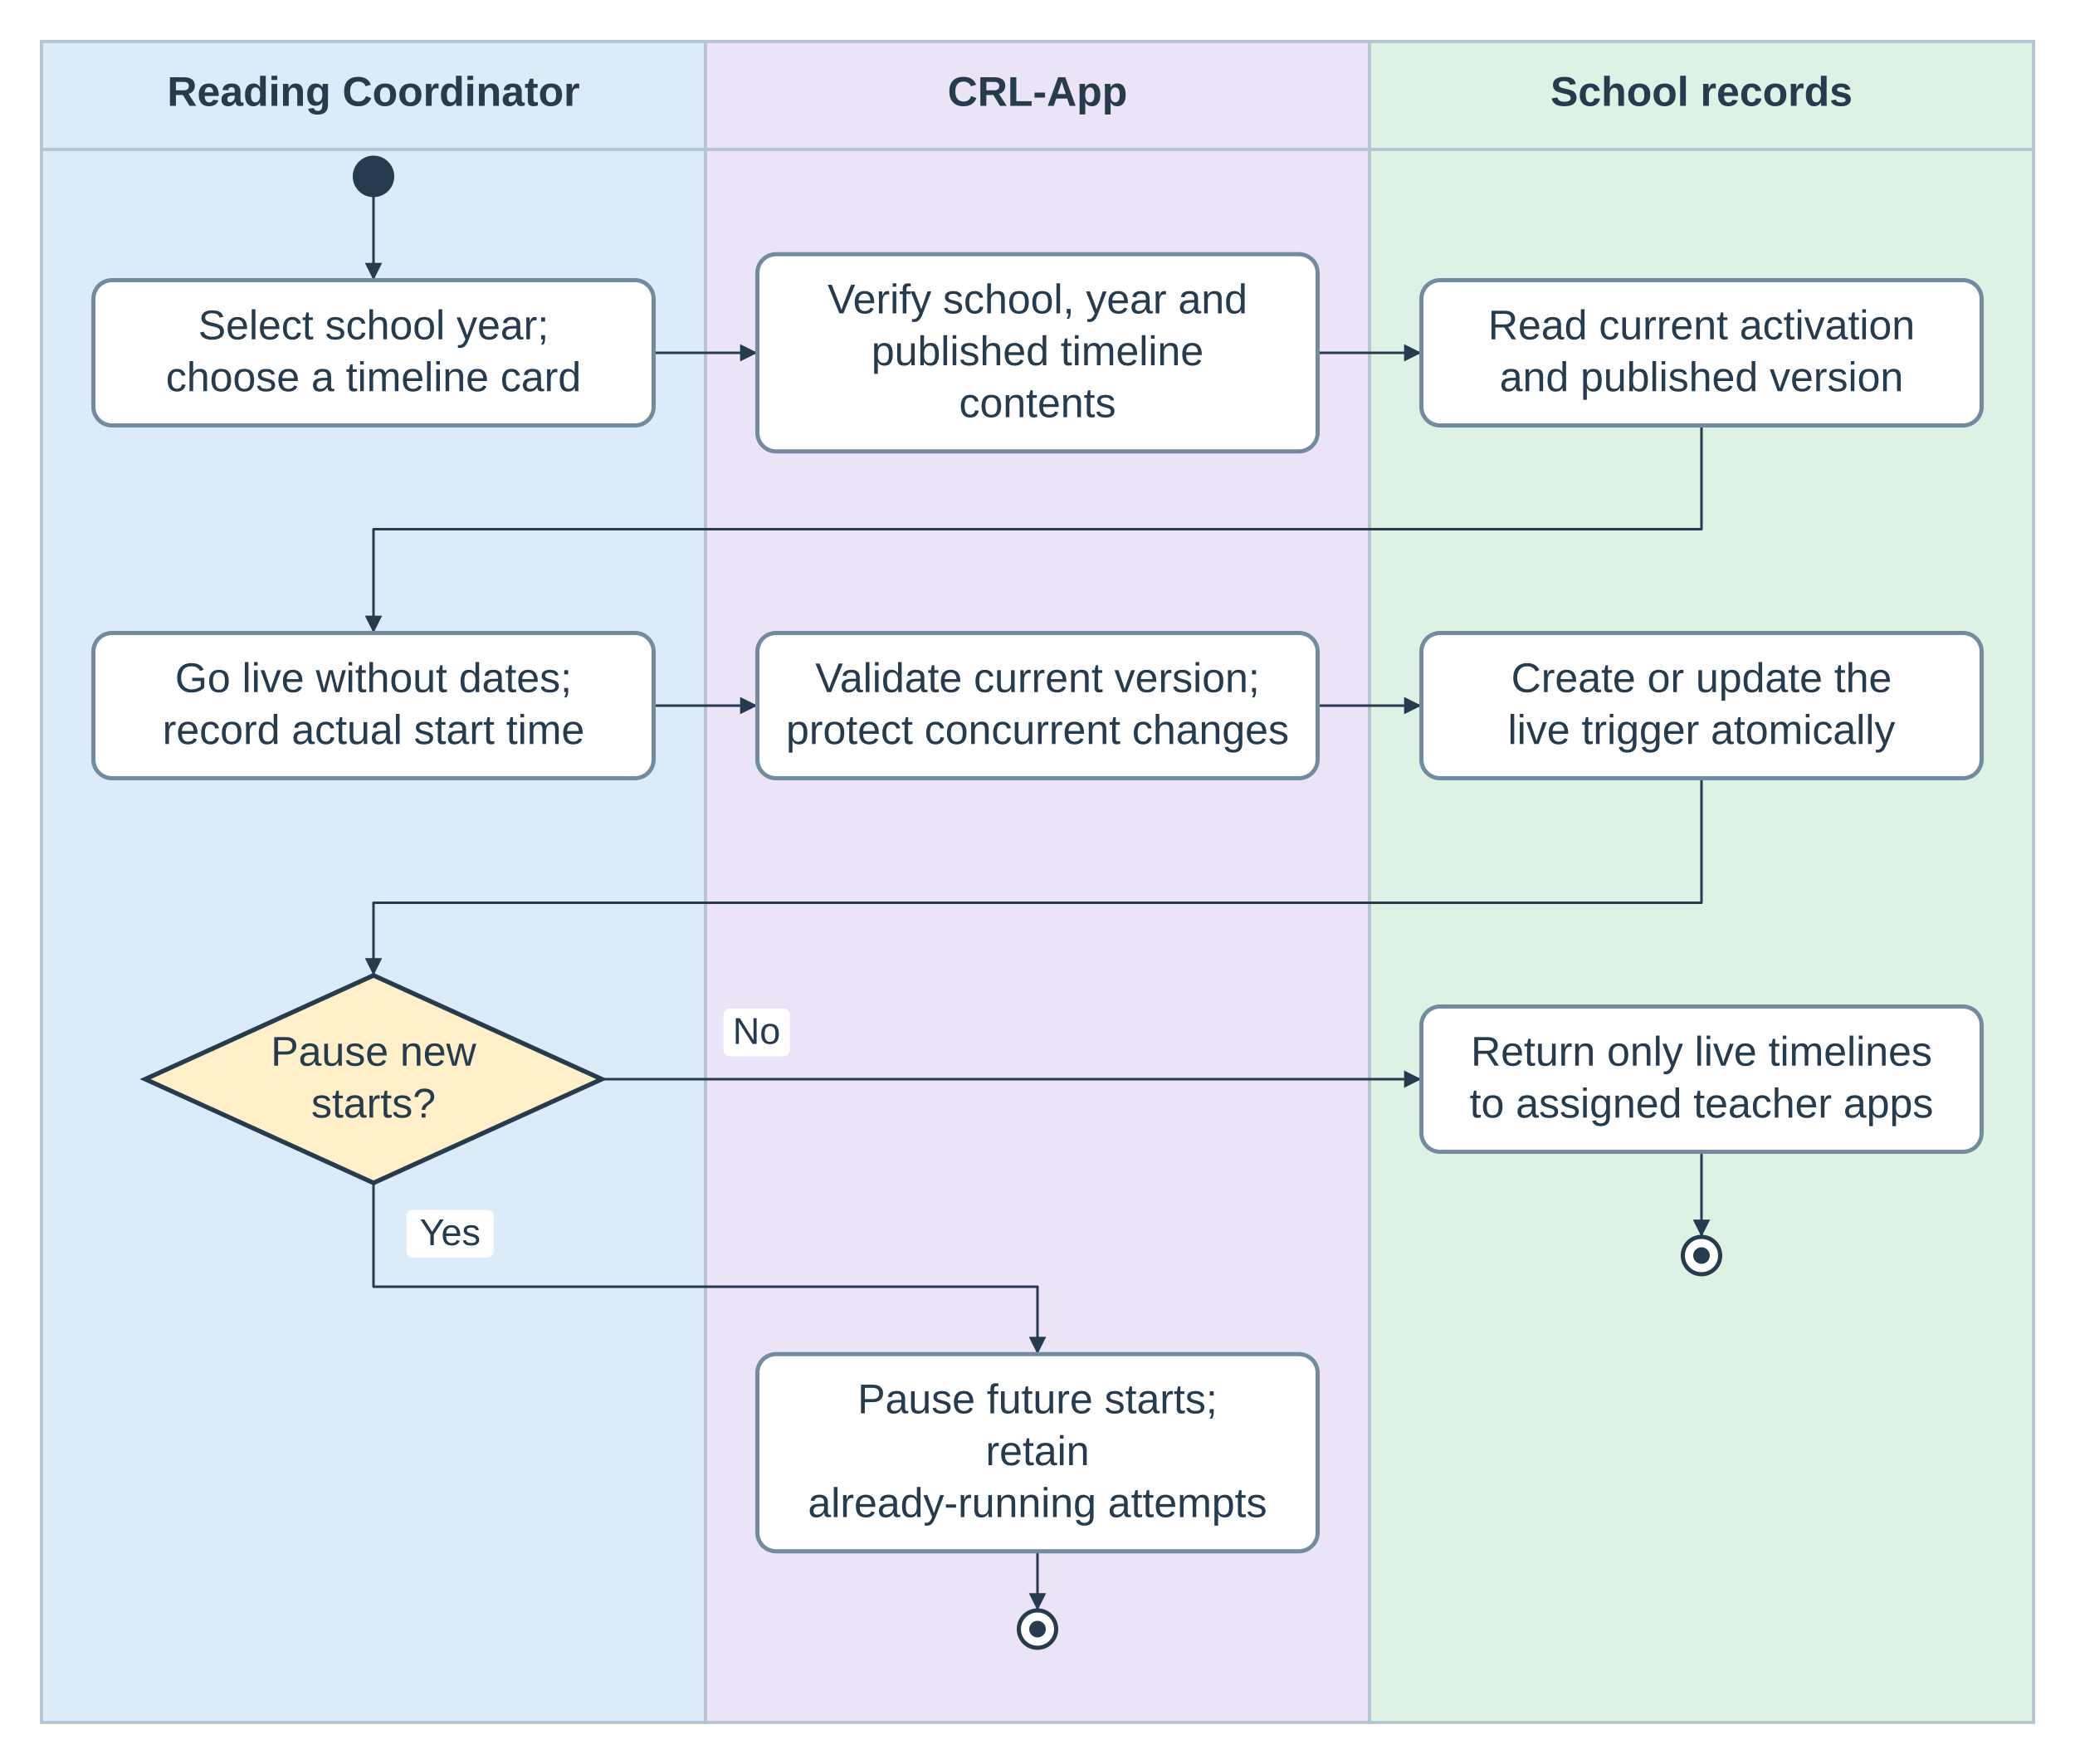
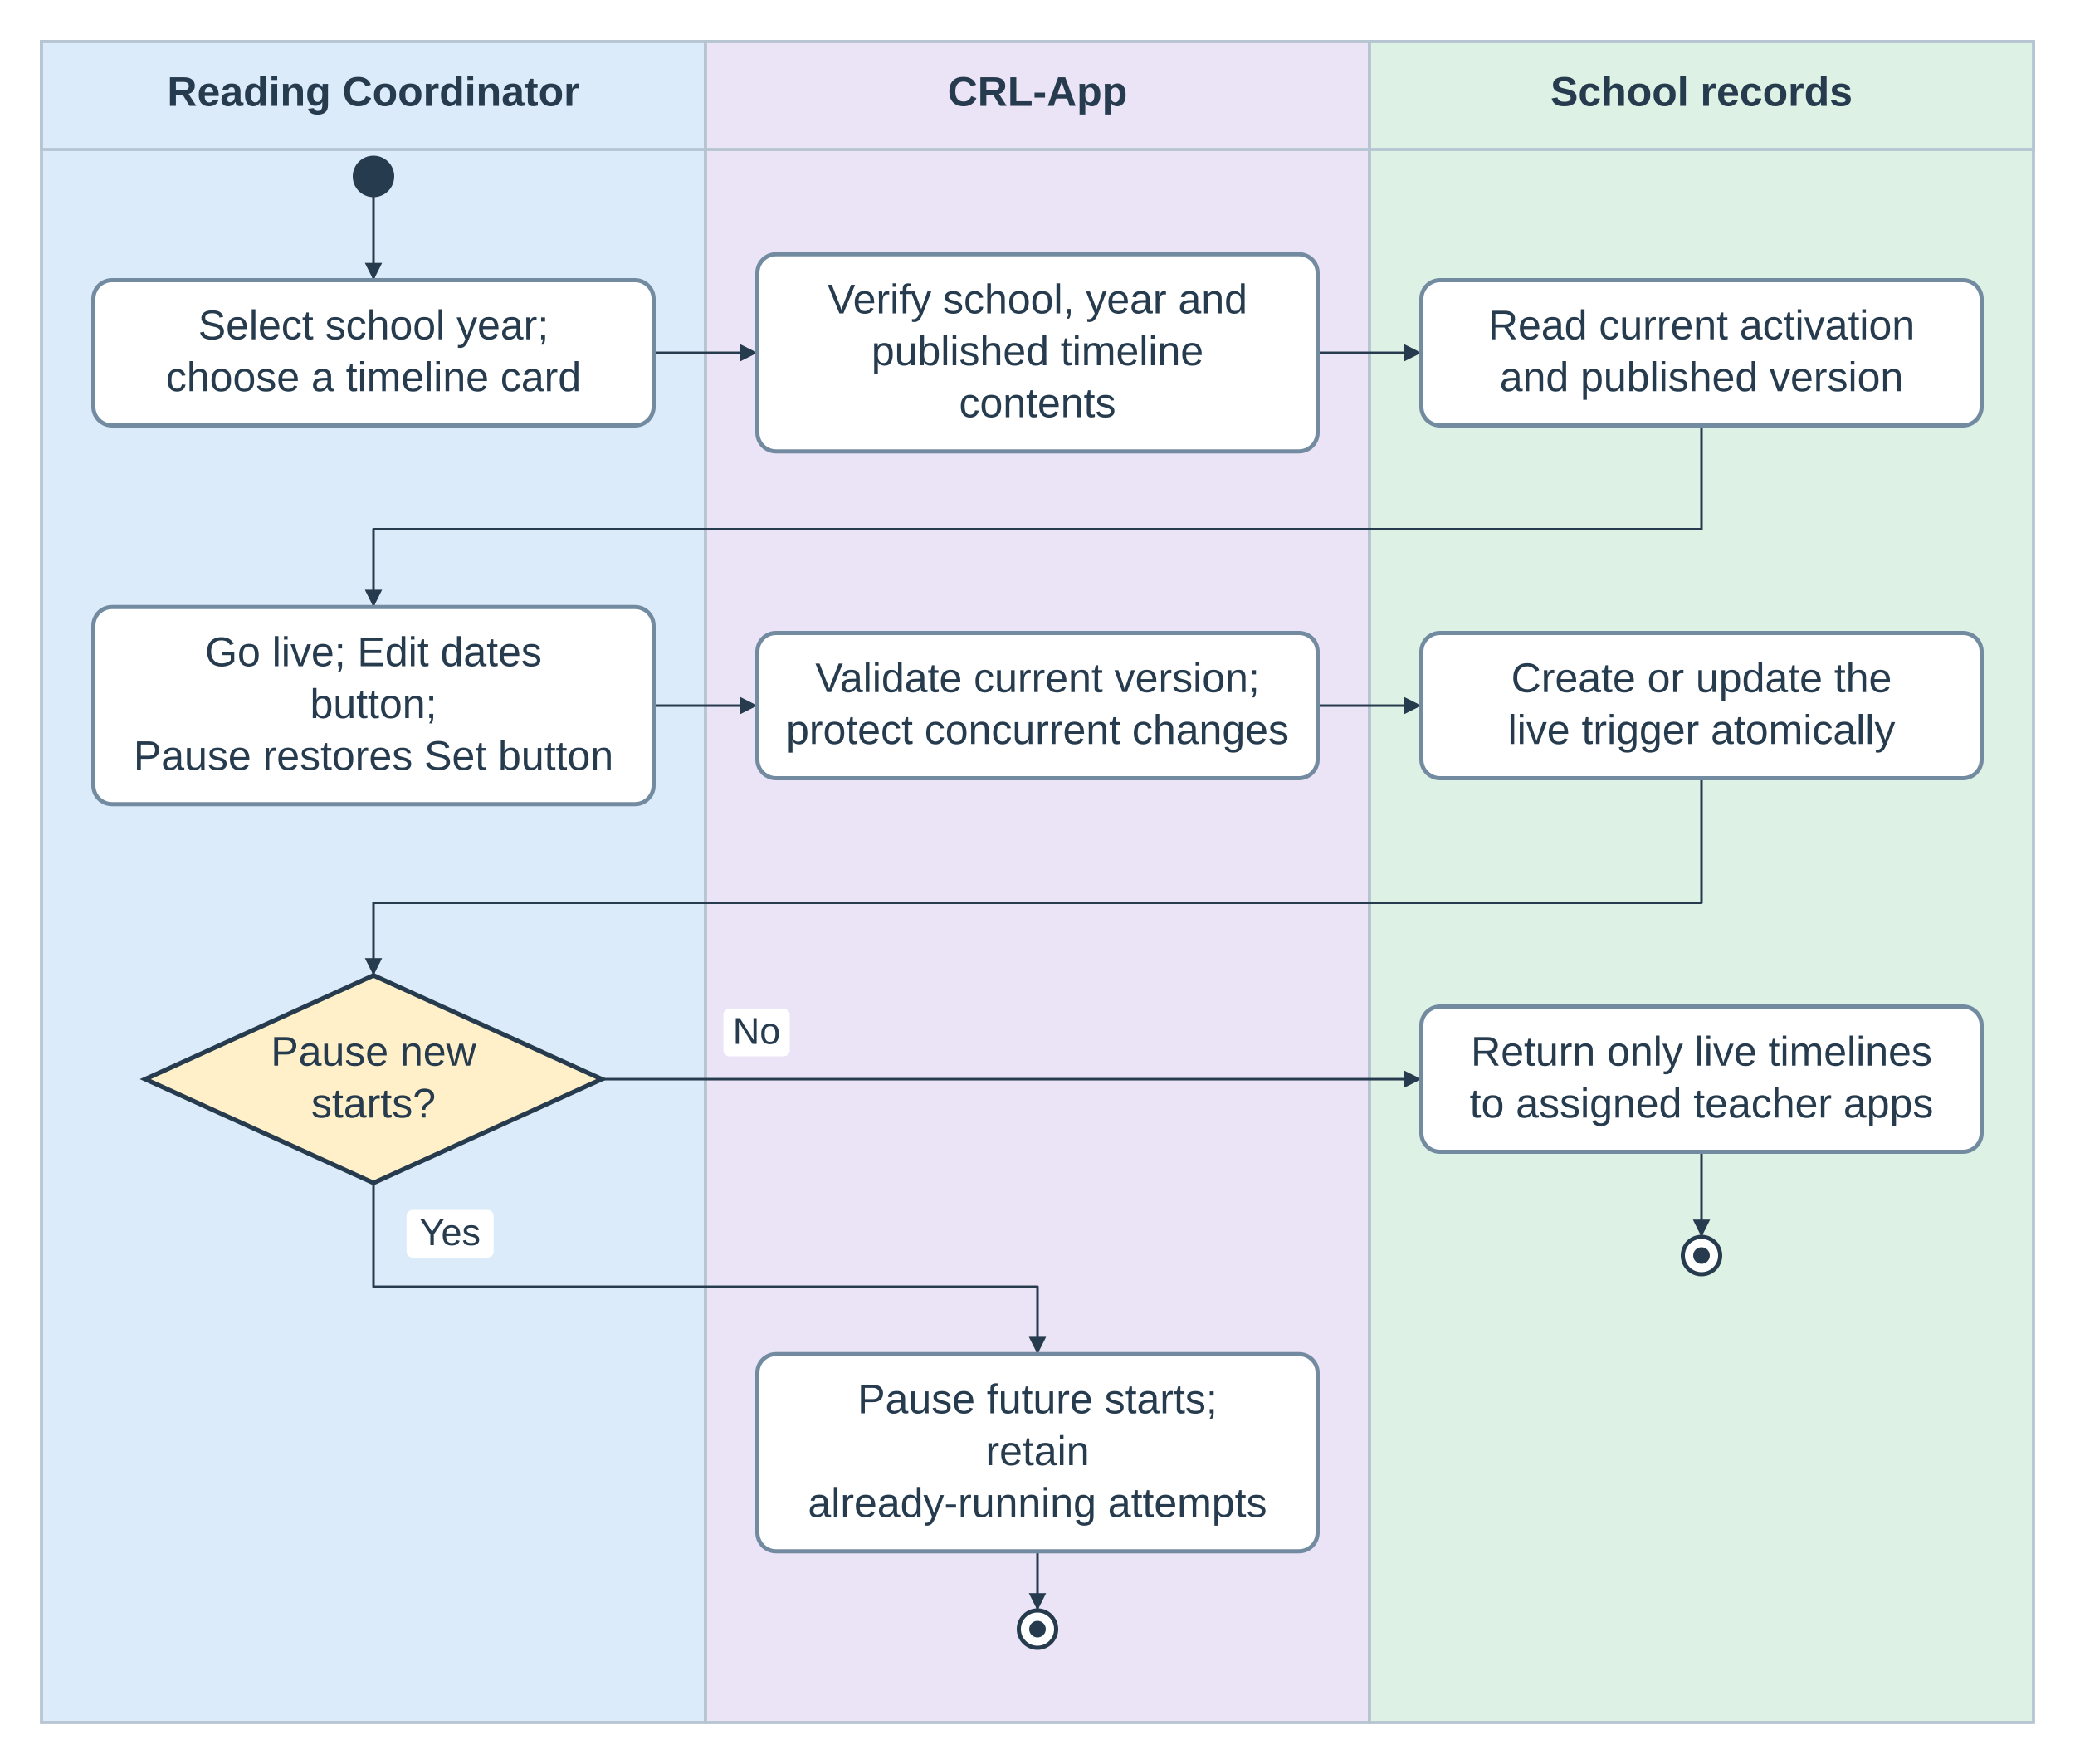
<svg xmlns="http://www.w3.org/2000/svg" width="1000" height="850" viewBox="0 0 1000 850">
  <rect width="100%" height="100%" fill="white" />
  <defs>
    <marker id="arrow" viewBox="0 0 12 12" refX="11" refY="6" markerWidth="10" markerHeight="10" markerUnits="userSpaceOnUse" orient="auto-start-reverse">
      <path d="M1,1 L11,6 L1,11 Z" fill="#263b4d" />
    </marker>
  </defs>
  <rect x="20.0" y="20" width="320.0" height="810" rx="0" fill="#dcebfa" stroke="#b6c4d2" stroke-width="1.5" />
  <rect x="20.0" y="20" width="320.0" height="52" rx="0" fill="#dcebfa" stroke="#b6c4d2" stroke-width="1.5" />
  <rect x="340.0" y="20" width="320.0" height="810" rx="0" fill="#ebe3f6" stroke="#b6c4d2" stroke-width="1.5" />
  <rect x="340.0" y="20" width="320.0" height="52" rx="0" fill="#ebe3f6" stroke="#b6c4d2" stroke-width="1.5" />
  <rect x="660.0" y="20" width="320.0" height="810" rx="0" fill="#def1e5" stroke="#b6c4d2" stroke-width="1.5" />
  <rect x="660.0" y="20" width="320.0" height="52" rx="0" fill="#def1e5" stroke="#b6c4d2" stroke-width="1.5" />
  <polyline points="180.0,94.0 180.0,135.0" fill="none" stroke="#263b4d" stroke-width="1.2" stroke-linejoin="round" marker-end="url(#arrow)" />
  <polyline points="315.0,170.0 365.0,170.0" fill="none" stroke="#263b4d" stroke-width="1.2" stroke-linejoin="round" marker-end="url(#arrow)" />
  <polyline points="635.0,170.0 685.0,170.0" fill="none" stroke="#263b4d" stroke-width="1.2" stroke-linejoin="round" marker-end="url(#arrow)" />
-   <polyline points="820.0,205.0 820.0,255 180.0,255 180.0,305.0" fill="none" stroke="#263b4d" stroke-width="1.2" stroke-linejoin="round" marker-end="url(#arrow)" />
+   <polyline points="820.0,205.0 820.0,255 180.0,255 180.0,292.5" fill="none" stroke="#263b4d" stroke-width="1.2" stroke-linejoin="round" marker-end="url(#arrow)" />
  <polyline points="315.0,340.0 365.0,340.0" fill="none" stroke="#263b4d" stroke-width="1.2" stroke-linejoin="round" marker-end="url(#arrow)" />
  <polyline points="635.0,340.0 685.0,340.0" fill="none" stroke="#263b4d" stroke-width="1.2" stroke-linejoin="round" marker-end="url(#arrow)" />
  <polyline points="820.0,375.0 820.0,435 180.0,435 180.0,470.0" fill="none" stroke="#263b4d" stroke-width="1.2" stroke-linejoin="round" marker-end="url(#arrow)" />
  <polyline points="290.0,520.0 685.0,520.0" fill="none" stroke="#263b4d" stroke-width="1.2" stroke-linejoin="round" marker-end="url(#arrow)" />
  <polyline points="820.0,555.0 820.0,596.0" fill="none" stroke="#263b4d" stroke-width="1.2" stroke-linejoin="round" marker-end="url(#arrow)" />
  <polyline points="180.0,570.0 180.0,620 500.0,620 500.0,652.5" fill="none" stroke="#263b4d" stroke-width="1.2" stroke-linejoin="round" marker-end="url(#arrow)" />
  <polyline points="500.0,747.5 500.0,776.0" fill="none" stroke="#263b4d" stroke-width="1.2" stroke-linejoin="round" marker-end="url(#arrow)" />
  <text x="180.0" y="51.0" text-anchor="middle" font-family="Arial,sans-serif" font-size="20" fill="#263b4d" font-weight="bold">Reading Coordinator</text>
  <text x="500.0" y="51.0" text-anchor="middle" font-family="Arial,sans-serif" font-size="20" fill="#263b4d" font-weight="bold">CRL-App</text>
  <text x="820.0" y="51.0" text-anchor="middle" font-family="Arial,sans-serif" font-size="20" fill="#263b4d" font-weight="bold">School records</text>
  <circle cx="180" cy="85" r="9.0" fill="#263b4d" stroke="#263b4d" stroke-width="2" />
  <rect x="45.0" y="135.0" width="270" height="70" rx="9" fill="white" stroke="#728ba0" stroke-width="2" />
  <text x="180" y="163.5" text-anchor="middle" font-family="Arial,sans-serif" font-size="20" fill="#263b4d">Select school year;</text>
  <text x="180" y="188.5" text-anchor="middle" font-family="Arial,sans-serif" font-size="20" fill="#263b4d">choose a timeline card</text>
  <rect x="365.0" y="122.5" width="270" height="95" rx="9" fill="white" stroke="#728ba0" stroke-width="2" />
  <text x="500" y="151.0" text-anchor="middle" font-family="Arial,sans-serif" font-size="20" fill="#263b4d">Verify school, year and</text>
  <text x="500" y="176.0" text-anchor="middle" font-family="Arial,sans-serif" font-size="20" fill="#263b4d">published timeline</text>
  <text x="500" y="201.0" text-anchor="middle" font-family="Arial,sans-serif" font-size="20" fill="#263b4d">contents</text>
  <rect x="685.0" y="135.0" width="270" height="70" rx="9" fill="white" stroke="#728ba0" stroke-width="2" />
  <text x="820" y="163.5" text-anchor="middle" font-family="Arial,sans-serif" font-size="20" fill="#263b4d">Read current activation</text>
  <text x="820" y="188.5" text-anchor="middle" font-family="Arial,sans-serif" font-size="20" fill="#263b4d">and published version</text>
-   <rect x="45.0" y="305.0" width="270" height="70" rx="9" fill="white" stroke="#728ba0" stroke-width="2" />
-   <text x="180" y="333.5" text-anchor="middle" font-family="Arial,sans-serif" font-size="20" fill="#263b4d">Go live without dates;</text>
-   <text x="180" y="358.5" text-anchor="middle" font-family="Arial,sans-serif" font-size="20" fill="#263b4d">record actual start time</text>
+   <rect x="45.0" y="292.5" width="270" height="95" rx="9" fill="white" stroke="#728ba0" stroke-width="2" />
+   <text x="180" y="321.0" text-anchor="middle" font-family="Arial,sans-serif" font-size="20" fill="#263b4d">Go live; Edit dates</text>
+   <text x="180" y="346.0" text-anchor="middle" font-family="Arial,sans-serif" font-size="20" fill="#263b4d">button;</text>
+   <text x="180" y="371.0" text-anchor="middle" font-family="Arial,sans-serif" font-size="20" fill="#263b4d">Pause restores Set button</text>
  <rect x="365.0" y="305.0" width="270" height="70" rx="9" fill="white" stroke="#728ba0" stroke-width="2" />
  <text x="500" y="333.5" text-anchor="middle" font-family="Arial,sans-serif" font-size="20" fill="#263b4d">Validate current version;</text>
  <text x="500" y="358.5" text-anchor="middle" font-family="Arial,sans-serif" font-size="20" fill="#263b4d">protect concurrent changes</text>
  <rect x="685.0" y="305.0" width="270" height="70" rx="9" fill="white" stroke="#728ba0" stroke-width="2" />
  <text x="820" y="333.5" text-anchor="middle" font-family="Arial,sans-serif" font-size="20" fill="#263b4d">Create or update the</text>
  <text x="820" y="358.5" text-anchor="middle" font-family="Arial,sans-serif" font-size="20" fill="#263b4d">live trigger atomically</text>
  <polygon points="180,470.0 290.0,520 180,570.0 70.0,520" fill="#fff0c9" stroke="#263b4d" stroke-width="2.2" />
  <text x="180" y="513.5" text-anchor="middle" font-family="Arial,sans-serif" font-size="20" fill="#263b4d">Pause new</text>
  <text x="180" y="538.5" text-anchor="middle" font-family="Arial,sans-serif" font-size="20" fill="#263b4d">starts?</text>
  <rect x="685.0" y="485.0" width="270" height="70" rx="9" fill="white" stroke="#728ba0" stroke-width="2" />
  <text x="820" y="513.5" text-anchor="middle" font-family="Arial,sans-serif" font-size="20" fill="#263b4d">Return only live timelines</text>
  <text x="820" y="538.5" text-anchor="middle" font-family="Arial,sans-serif" font-size="20" fill="#263b4d">to assigned teacher apps</text>
  <circle cx="820" cy="605" r="9.0" fill="white" stroke="#263b4d" stroke-width="2" />
  <circle cx="820" cy="605" r="4.0" fill="#263b4d" />
  <rect x="365.0" y="652.5" width="270" height="95" rx="9" fill="white" stroke="#728ba0" stroke-width="2" />
  <text x="500" y="681.0" text-anchor="middle" font-family="Arial,sans-serif" font-size="20" fill="#263b4d">Pause future starts;</text>
  <text x="500" y="706.0" text-anchor="middle" font-family="Arial,sans-serif" font-size="20" fill="#263b4d">retain</text>
  <text x="500" y="731.0" text-anchor="middle" font-family="Arial,sans-serif" font-size="20" fill="#263b4d">already-running attempts</text>
  <circle cx="500" cy="785" r="9.0" fill="white" stroke="#263b4d" stroke-width="2" />
  <circle cx="500" cy="785" r="4.0" fill="#263b4d" />
  <rect x="348.615" y="486" width="32" height="23" rx="3" fill="white" />
  <text x="364.615" y="503" text-anchor="middle" font-family="Arial,sans-serif" font-size="18" fill="#263b4d">No</text>
  <rect x="195.923" y="583" width="42" height="23" rx="3" fill="white" />
  <text x="216.923" y="600" text-anchor="middle" font-family="Arial,sans-serif" font-size="18" fill="#263b4d">Yes</text>
</svg>
